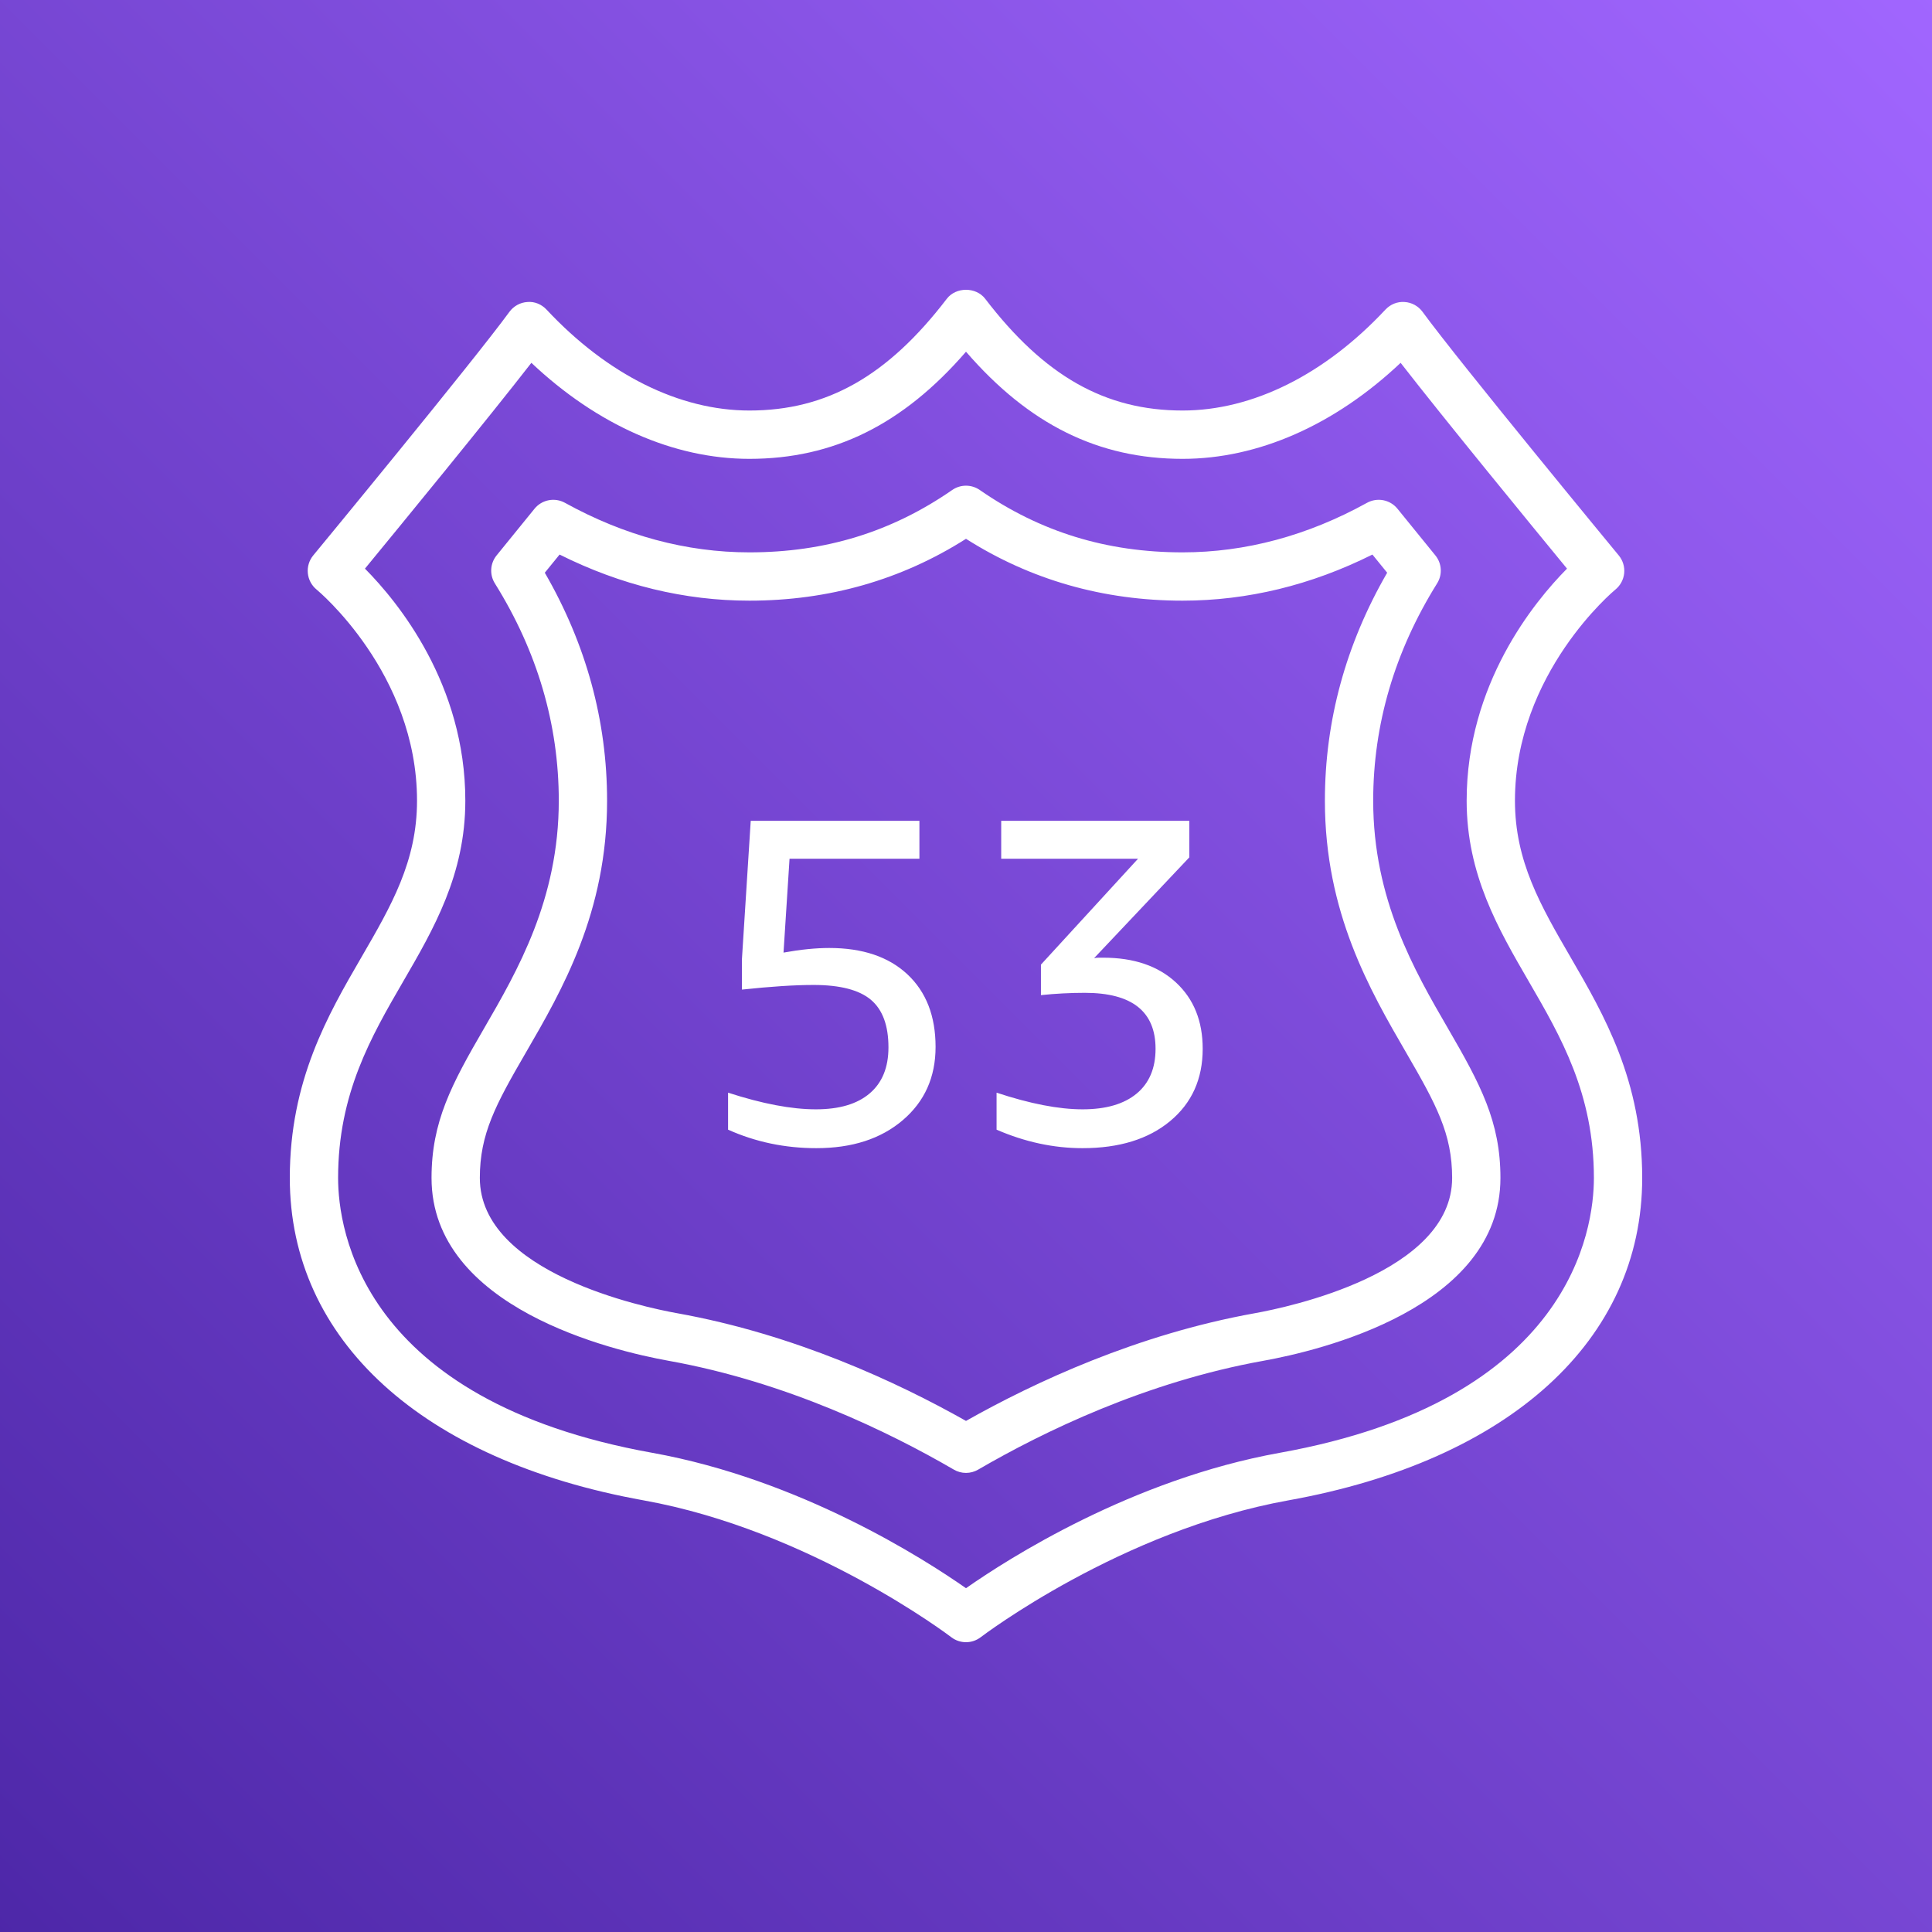
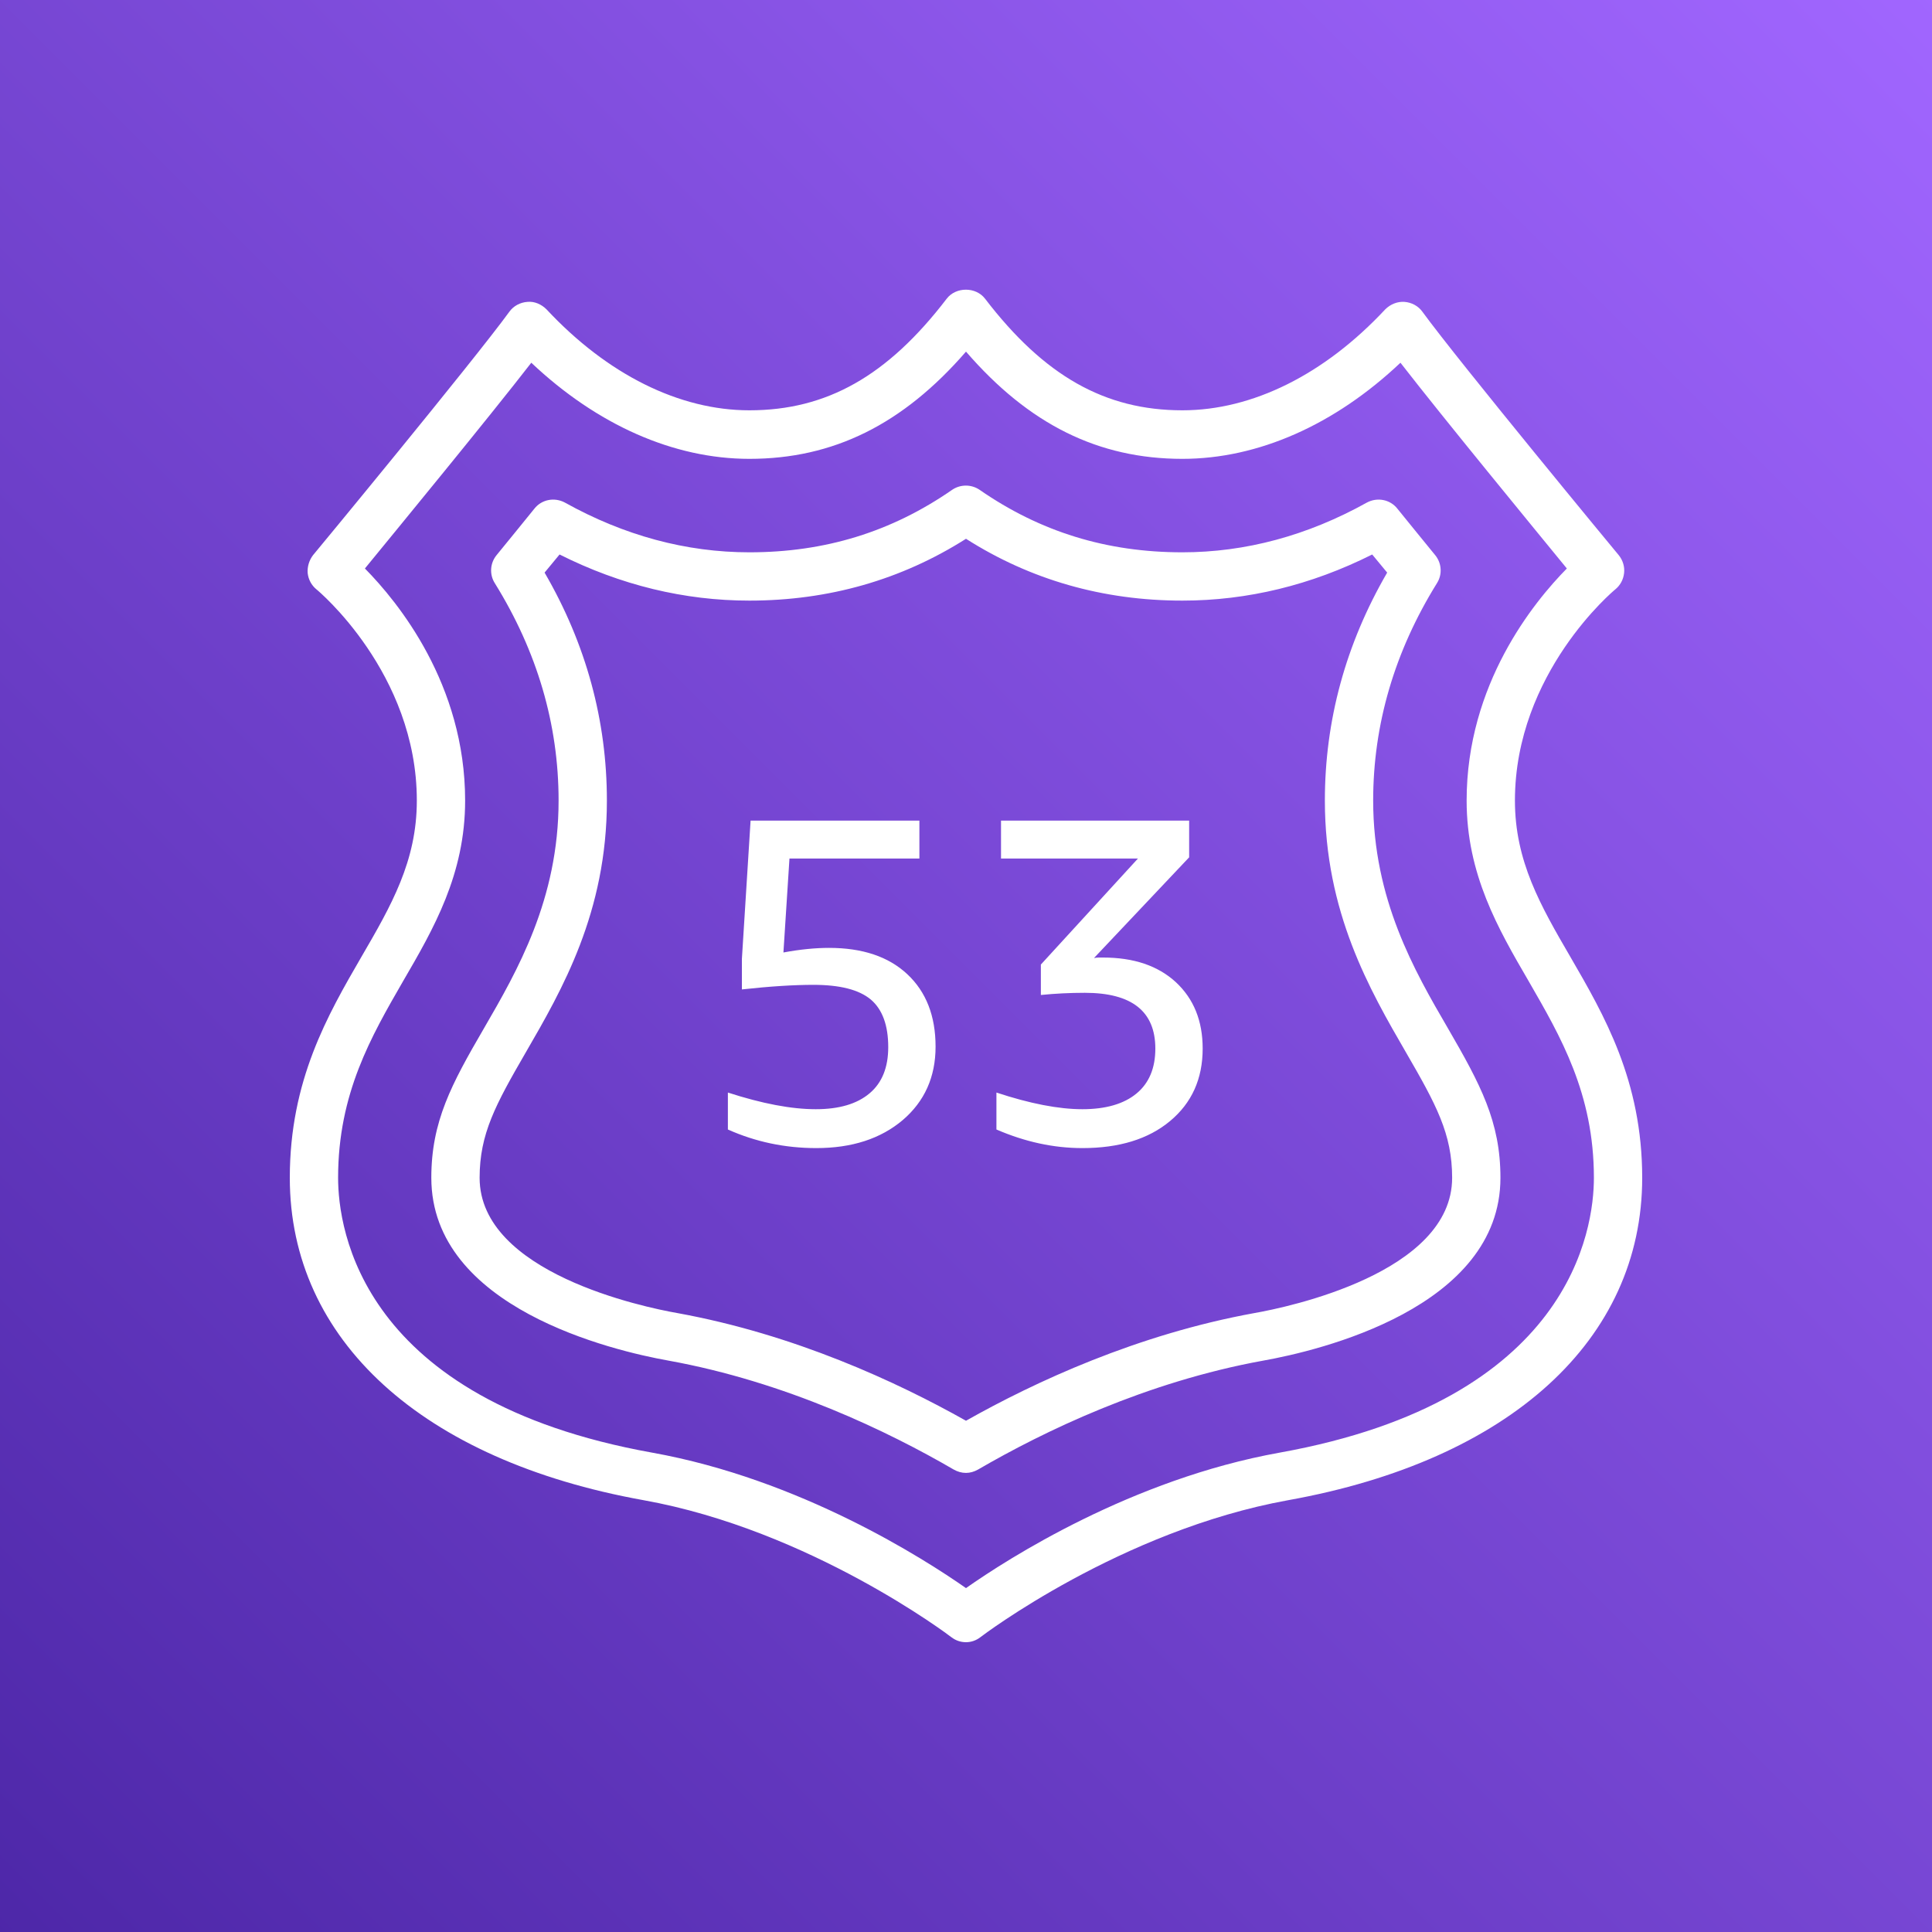
- <svg xmlns="http://www.w3.org/2000/svg" width="80px" height="80px" viewBox="0 0 80 80" version="1.1">
+ <svg xmlns="http://www.w3.org/2000/svg" width="80px" height="80px" viewBox="0 0 80 80">
  <defs>
-     <linearGradient x1="0%" y1="100%" x2="100%" y2="0%" id="linearGradient-1">
+     <linearGradient id="lg-route53" x1="0%" y1="100%" x2="100%" y2="0%">
      <stop stop-color="#4D27A8" offset="0%" />
      <stop stop-color="#A166FF" offset="100%" />
    </linearGradient>
  </defs>
-   <g id="Icon-Architecture/64/Arch_Amazon-Route-53_64" stroke="none" stroke-width="1" fill="none" fill-rule="evenodd">
-     <g id="Icon-Architecture-BG/64/Networking-Content-Delivery" fill="url(#linearGradient-1)">
-       <rect id="Rectangle" x="0" y="0" width="80" height="80" />
+   <g stroke="none" stroke-width="1" fill="none" fill-rule="evenodd">
+     <g fill="url(#lg-route53)">
+       <rect x="0" y="0" width="80" height="80" />
    </g>
-     <path d="M48.692,40.68 C49.431,41.363 49.801,42.278 49.801,43.428 C49.801,44.678 49.351,45.676 48.452,46.423 C47.552,47.17 46.343,47.543 44.826,47.543 C43.627,47.543 42.44,47.287 41.266,46.777 L41.266,45.245 C42.657,45.705 43.843,45.935 44.826,45.935 C45.796,45.935 46.542,45.717 47.065,45.284 C47.588,44.85 47.849,44.231 47.849,43.428 C47.849,41.883 46.874,41.111 44.921,41.111 C44.309,41.111 43.703,41.143 43.103,41.206 L43.103,39.943 L47.123,35.559 L41.458,35.559 L41.458,33.989 L49.247,33.989 L49.247,35.502 L45.304,39.675 C45.369,39.662 45.431,39.656 45.496,39.656 L45.687,39.656 C46.951,39.656 47.952,39.997 48.692,40.68 M37.574,40.345 C38.351,41.073 38.74,42.074 38.74,43.35 C38.74,44.601 38.288,45.612 37.381,46.385 C36.475,47.157 35.283,47.543 33.803,47.543 C32.503,47.543 31.284,47.287 30.148,46.777 L30.148,45.245 C31.564,45.705 32.776,45.935 33.784,45.935 C34.754,45.935 35.497,45.715 36.013,45.274 C36.53,44.834 36.789,44.2 36.789,43.37 C36.789,42.463 36.546,41.806 36.061,41.398 C35.576,40.99 34.785,40.785 33.688,40.785 C32.897,40.785 31.909,40.85 30.722,40.977 L30.722,39.713 L31.086,33.989 L38.071,33.989 L38.071,35.559 L32.693,35.559 L32.444,39.445 C33.146,39.318 33.777,39.254 34.338,39.254 C35.716,39.254 36.795,39.617 37.574,40.345 M51.957,54.378 C47.103,55.25 42.852,57.227 40,58.837 C37.147,57.227 32.896,55.25 28.043,54.378 C26.677,54.133 19.869,52.711 19.869,48.776 C19.869,46.952 20.522,45.742 21.776,43.583 C23.274,41 25.138,37.784 25.138,33.156 C25.138,29.847 24.271,26.675 22.559,23.715 C22.76,23.467 22.965,23.216 23.171,22.963 C25.707,24.23 28.347,24.872 31.031,24.872 C34.311,24.872 37.325,24.011 40,22.311 C42.674,24.011 45.688,24.872 48.968,24.872 C51.652,24.872 54.293,24.23 56.829,22.963 C57.034,23.216 57.239,23.467 57.44,23.715 C55.728,26.675 54.861,29.847 54.861,33.156 C54.861,37.784 56.725,41 58.226,43.587 C59.477,45.742 60.13,46.952 60.13,48.776 C60.13,52.711 53.322,54.133 51.957,54.378 M56.861,33.156 C56.861,29.997 57.752,26.97 59.507,24.158 C59.735,23.795 59.706,23.328 59.434,22.996 C58.926,22.373 58.393,21.718 57.867,21.067 C57.562,20.69 57.032,20.586 56.606,20.82 C54.143,22.181 51.574,22.872 48.968,22.872 C45.824,22.872 43.077,22.026 40.569,20.289 C40.227,20.052 39.772,20.052 39.43,20.289 C36.922,22.026 34.175,22.872 31.031,22.872 C28.425,22.872 25.856,22.181 23.393,20.82 C22.968,20.586 22.437,20.69 22.132,21.067 C21.606,21.718 21.073,22.373 20.565,22.996 C20.294,23.328 20.264,23.795 20.492,24.158 C22.248,26.97 23.138,29.997 23.138,33.156 C23.138,37.246 21.423,40.202 20.045,42.581 C18.695,44.904 17.869,46.447 17.869,48.776 C17.869,54.165 25.385,55.934 27.689,56.348 C32.549,57.221 36.793,59.281 39.497,60.854 C39.652,60.945 39.826,60.99 40,60.99 C40.173,60.99 40.347,60.945 40.503,60.854 C43.207,59.281 47.45,57.221 52.31,56.348 C54.614,55.934 62.13,54.165 62.13,48.776 C62.13,46.447 61.304,44.904 59.954,42.578 C58.576,40.202 56.861,37.246 56.861,33.156 M52.994,60.157 C46.863,61.259 41.723,64.557 40,65.764 C38.276,64.557 33.136,61.259 27.005,60.157 C14.937,57.989 14,50.897 14,48.776 C14,45.285 15.371,42.923 16.697,40.637 C17.961,38.46 19.268,36.207 19.268,33.156 C19.268,28.336 16.485,24.931 15.112,23.546 C16.556,21.789 20.204,17.342 22.003,15.024 C24.729,17.597 27.898,19 31.031,19 C34.509,19 37.385,17.585 40,14.564 C42.614,17.585 45.49,19 48.968,19 C52.101,19 55.27,17.597 57.997,15.024 C59.796,17.342 63.443,21.789 64.887,23.546 C63.514,24.931 60.731,28.336 60.731,33.156 C60.731,36.207 62.039,38.46 63.302,40.637 C64.629,42.923 66,45.285 66,48.776 C66,50.897 65.062,57.989 52.994,60.157 M65.032,39.634 C63.797,37.505 62.731,35.668 62.731,33.156 C62.731,27.868 66.847,24.447 66.887,24.415 C67.094,24.247 67.226,24.003 67.254,23.737 C67.28,23.471 67.2,23.206 67.03,23 C66.963,22.92 60.408,14.973 58.906,12.914 C58.73,12.673 58.457,12.523 58.159,12.505 C57.86,12.483 57.572,12.602 57.368,12.82 C54.848,15.515 51.866,16.999 48.968,16.999 C45.764,16.999 43.244,15.572 40.794,12.371 C40.415,11.876 39.585,11.876 39.206,12.371 C36.755,15.572 34.235,16.999 31.031,16.999 C28.133,16.999 25.151,15.515 22.631,12.82 C22.427,12.602 22.137,12.478 21.84,12.505 C21.543,12.523 21.269,12.673 21.093,12.914 C19.591,14.973 13.036,22.92 12.969,23 C12.8,23.206 12.72,23.471 12.747,23.736 C12.773,24.001 12.904,24.245 13.11,24.413 C13.152,24.447 17.268,27.868 17.268,33.156 C17.268,35.668 16.202,37.505 14.967,39.634 C13.576,42.031 12,44.747 12,48.776 C12,55.487 17.477,60.478 26.652,62.127 C33.559,63.368 39.334,67.749 39.391,67.794 C39.57,67.931 39.785,68 40,68 C40.214,68 40.429,67.931 40.609,67.793 C40.667,67.749 46.422,63.371 53.347,62.127 C62.522,60.478 68,55.487 68,48.776 C68,44.747 66.423,42.031 65.032,39.634" id="Amazon-Route-53-Icon_64_Squid" fill="#FFFFFF" />
+     <path d="M48.69,40.67 C49.43,41.36 49.80,42.27 49.80,43.42 C49.80,44.67 49.35,45.67 48.45,46.42 C47.55,47.17 46.34,47.54 44.82,47.54 C43.62,47.54 42.44,47.28 41.26,46.77 L41.26,45.24 C42.65,45.70 43.84,45.93 44.82,45.93 C45.79,45.93 46.54,45.71 47.06,45.28 C47.58,44.85 47.84,44.23 47.84,43.42 C47.84,41.88 46.87,41.11 44.92,41.11 C44.30,41.11 43.70,41.14 43.10,41.20 L43.10,39.94 L47.12,35.55 L41.45,35.55 L41.45,33.98 L49.24,33.98 L49.24,35.50 L45.30,39.67 C45.36,39.66 45.43,39.65 45.49,39.65 L45.68,39.65 C46.95,39.65 47.95,39.99 48.69,40.67 M37.57,40.34 C38.35,41.07 38.74,42.07 38.74,43.34 C38.74,44.60 38.28,45.61 37.38,46.38 C36.47,47.15 35.28,47.54 33.80,47.54 C32.50,47.54 31.28,47.28 30.14,46.77 L30.14,45.24 C31.56,45.70 32.77,45.93 33.78,45.93 C34.75,45.93 35.49,45.71 36.01,45.27 C36.53,44.83 36.78,44.19 36.78,43.36 C36.78,42.46 36.54,41.80 36.06,41.39 C35.57,40.98 34.78,40.78 33.68,40.78 C32.89,40.78 31.90,40.84 30.72,40.97 L30.72,39.71 L31.08,33.98 L38.07,33.98 L38.07,35.55 L32.69,35.55 L32.44,39.44 C33.14,39.31 33.77,39.25 34.33,39.25 C35.71,39.25 36.79,39.61 37.57,40.34 M51.95,54.37 C47.10,55.25 42.85,57.22 40,58.83 C37.14,57.22 32.89,55.25 28.04,54.37 C26.67,54.13 19.86,52.71 19.86,48.77 C19.86,46.95 20.52,45.74 21.77,43.58 C23.27,40.99 25.13,37.78 25.13,33.15 C25.13,29.84 24.27,26.67 22.55,23.71 C22.76,23.46 22.96,23.21 23.17,22.96 C25.70,24.23 28.34,24.87 31.03,24.87 C34.31,24.87 37.32,24.01 40,22.31 C42.67,24.01 45.68,24.87 48.96,24.87 C51.65,24.87 54.29,24.23 56.82,22.96 C57.03,23.21 57.23,23.46 57.44,23.71 C55.72,26.67 54.86,29.84 54.86,33.15 C54.86,37.78 56.72,40.99 58.22,43.58 C59.47,45.74 60.13,46.95 60.13,48.77 C60.13,52.71 53.32,54.13 51.95,54.37 M56.86,33.15 C56.86,29.99 57.75,26.97 59.50,24.15 C59.73,23.79 59.70,23.32 59.43,22.99 C58.92,22.37 58.39,21.71 57.86,21.06 C57.56,20.68 57.03,20.58 56.60,20.81 C54.14,22.18 51.57,22.87 48.96,22.87 C45.82,22.87 43.07,22.02 40.56,20.28 C40.22,20.05 39.77,20.05 39.43,20.28 C36.92,22.02 34.17,22.87 31.03,22.87 C28.42,22.87 25.85,22.18 23.39,20.81 C22.96,20.58 22.43,20.68 22.13,21.06 C21.60,21.71 21.07,22.37 20.56,22.99 C20.29,23.32 20.26,23.79 20.49,24.15 C22.24,26.97 23.13,29.99 23.13,33.15 C23.13,37.24 21.42,40.20 20.04,42.58 C18.69,44.90 17.86,46.44 17.86,48.77 C17.86,54.16 25.38,55.93 27.68,56.34 C32.54,57.22 36.79,59.28 39.49,60.85 C39.65,60.94 39.82,60.99 40,60.99 C40.17,60.99 40.34,60.94 40.50,60.85 C43.20,59.28 47.45,57.22 52.31,56.34 C54.61,55.93 62.13,54.16 62.13,48.77 C62.13,46.44 61.30,44.90 59.95,42.57 C58.57,40.20 56.86,37.24 56.86,33.15 M52.99,60.15 C46.86,61.25 41.72,64.55 40,65.76 C38.27,64.55 33.13,61.25 27.00,60.15 C14.93,57.98 14,50.89 14,48.77 C14,45.28 15.37,42.92 16.69,40.63 C17.96,38.45 19.26,36.20 19.26,33.15 C19.26,28.33 16.48,24.93 15.11,23.54 C16.55,21.78 20.20,17.34 22.00,15.02 C24.72,17.59 27.89,19.00 31.03,19.00 C34.50,19.00 37.38,17.58 40,14.56 C42.61,17.58 45.49,19.00 48.96,19.00 C52.10,19.00 55.27,17.59 57.99,15.02 C59.79,17.34 63.44,21.78 64.88,23.54 C63.51,24.93 60.73,28.33 60.73,33.15 C60.73,36.20 62.03,38.45 63.30,40.63 C64.62,42.92 66,45.28 66,48.77 C66,50.89 65.06,57.98 52.99,60.15 M65.03,39.63 C63.79,37.50 62.73,35.66 62.73,33.15 C62.73,27.86 66.84,24.44 66.88,24.41 C67.09,24.24 67.22,24.00 67.25,23.73 C67.28,23.47 67.2,23.20 67.03,22.99 C66.96,22.91 60.40,14.97 58.90,12.91 C58.73,12.67 58.45,12.52 58.15,12.50 C57.86,12.48 57.57,12.60 57.36,12.81 C54.84,15.51 51.86,16.99 48.96,16.99 C45.76,16.99 43.24,15.57 40.79,12.37 C40.41,11.87 39.58,11.87 39.20,12.37 C36.75,15.57 34.23,16.99 31.03,16.99 C28.13,16.99 25.15,15.51 22.63,12.81 C22.42,12.60 22.13,12.47 21.84,12.50 C21.54,12.52 21.26,12.67 21.09,12.91 C19.59,14.97 13.03,22.91 12.96,22.99 C12.8,23.20 12.72,23.47 12.74,23.73 C12.77,24.00 12.90,24.24 13.11,24.41 C13.15,24.44 17.26,27.86 17.26,33.15 C17.26,35.66 16.20,37.50 14.96,39.63 C13.57,42.03 12,44.74 12,48.77 C12,55.48 17.47,60.47 26.65,62.12 C33.55,63.36 39.33,67.74 39.39,67.79 C39.57,67.93 39.78,68 40,68 C40.21,68 40.42,67.93 40.60,67.79 C40.66,67.74 46.42,63.37 53.34,62.12 C62.52,60.47 68,55.48 68,48.77 C68,44.74 66.42,42.03 65.03,39.63" fill="#FFFFFF" />
  </g>
</svg>
